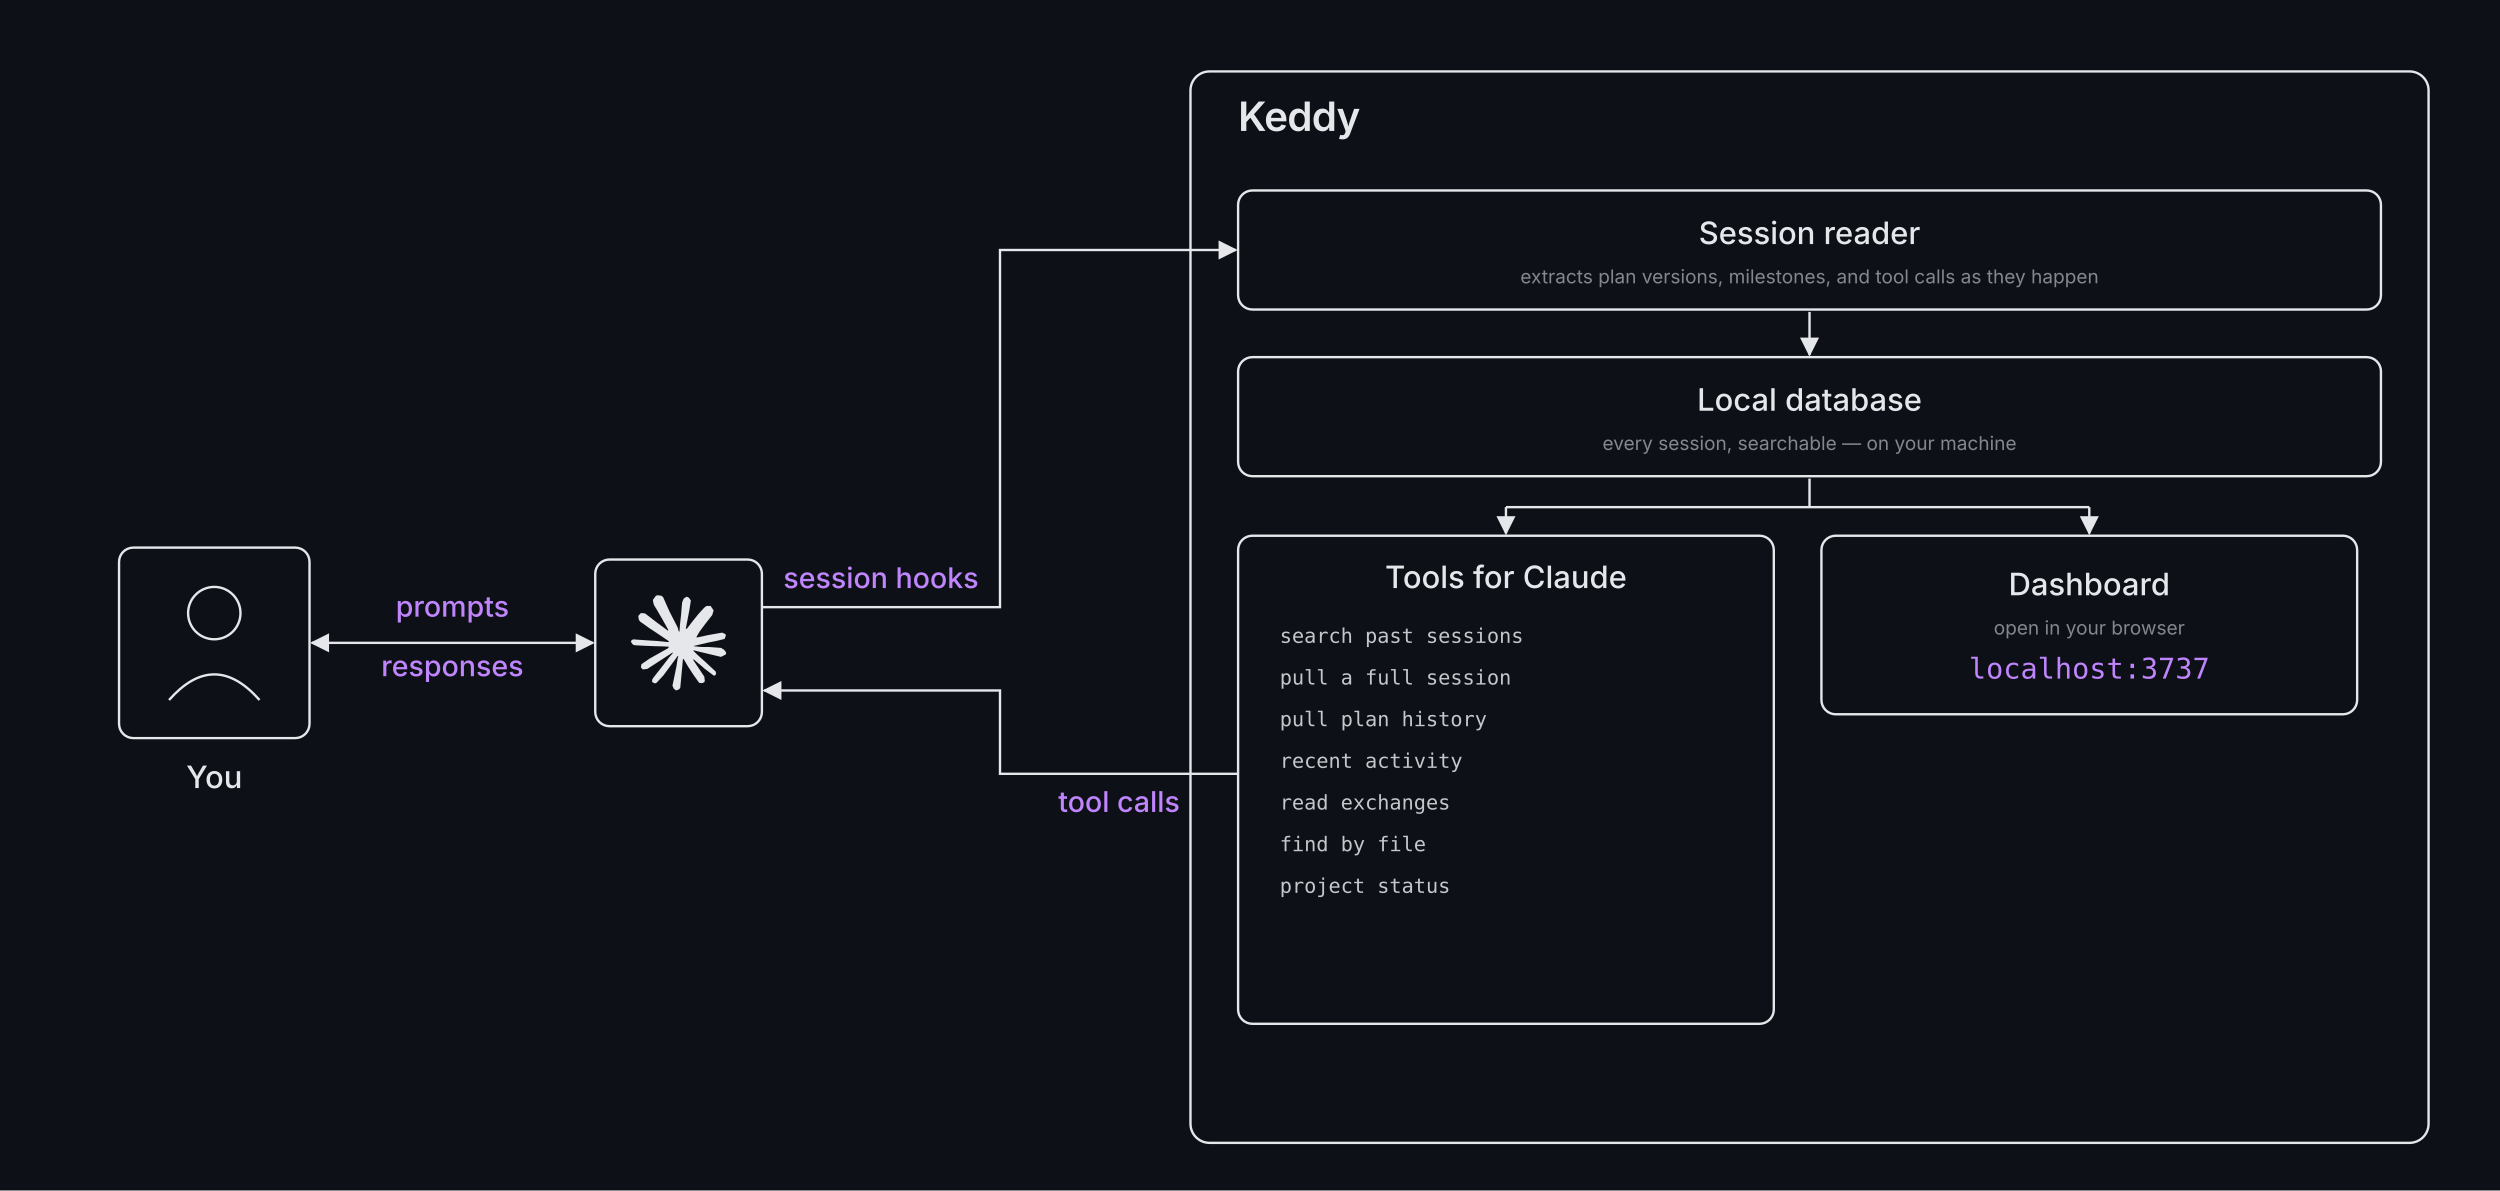
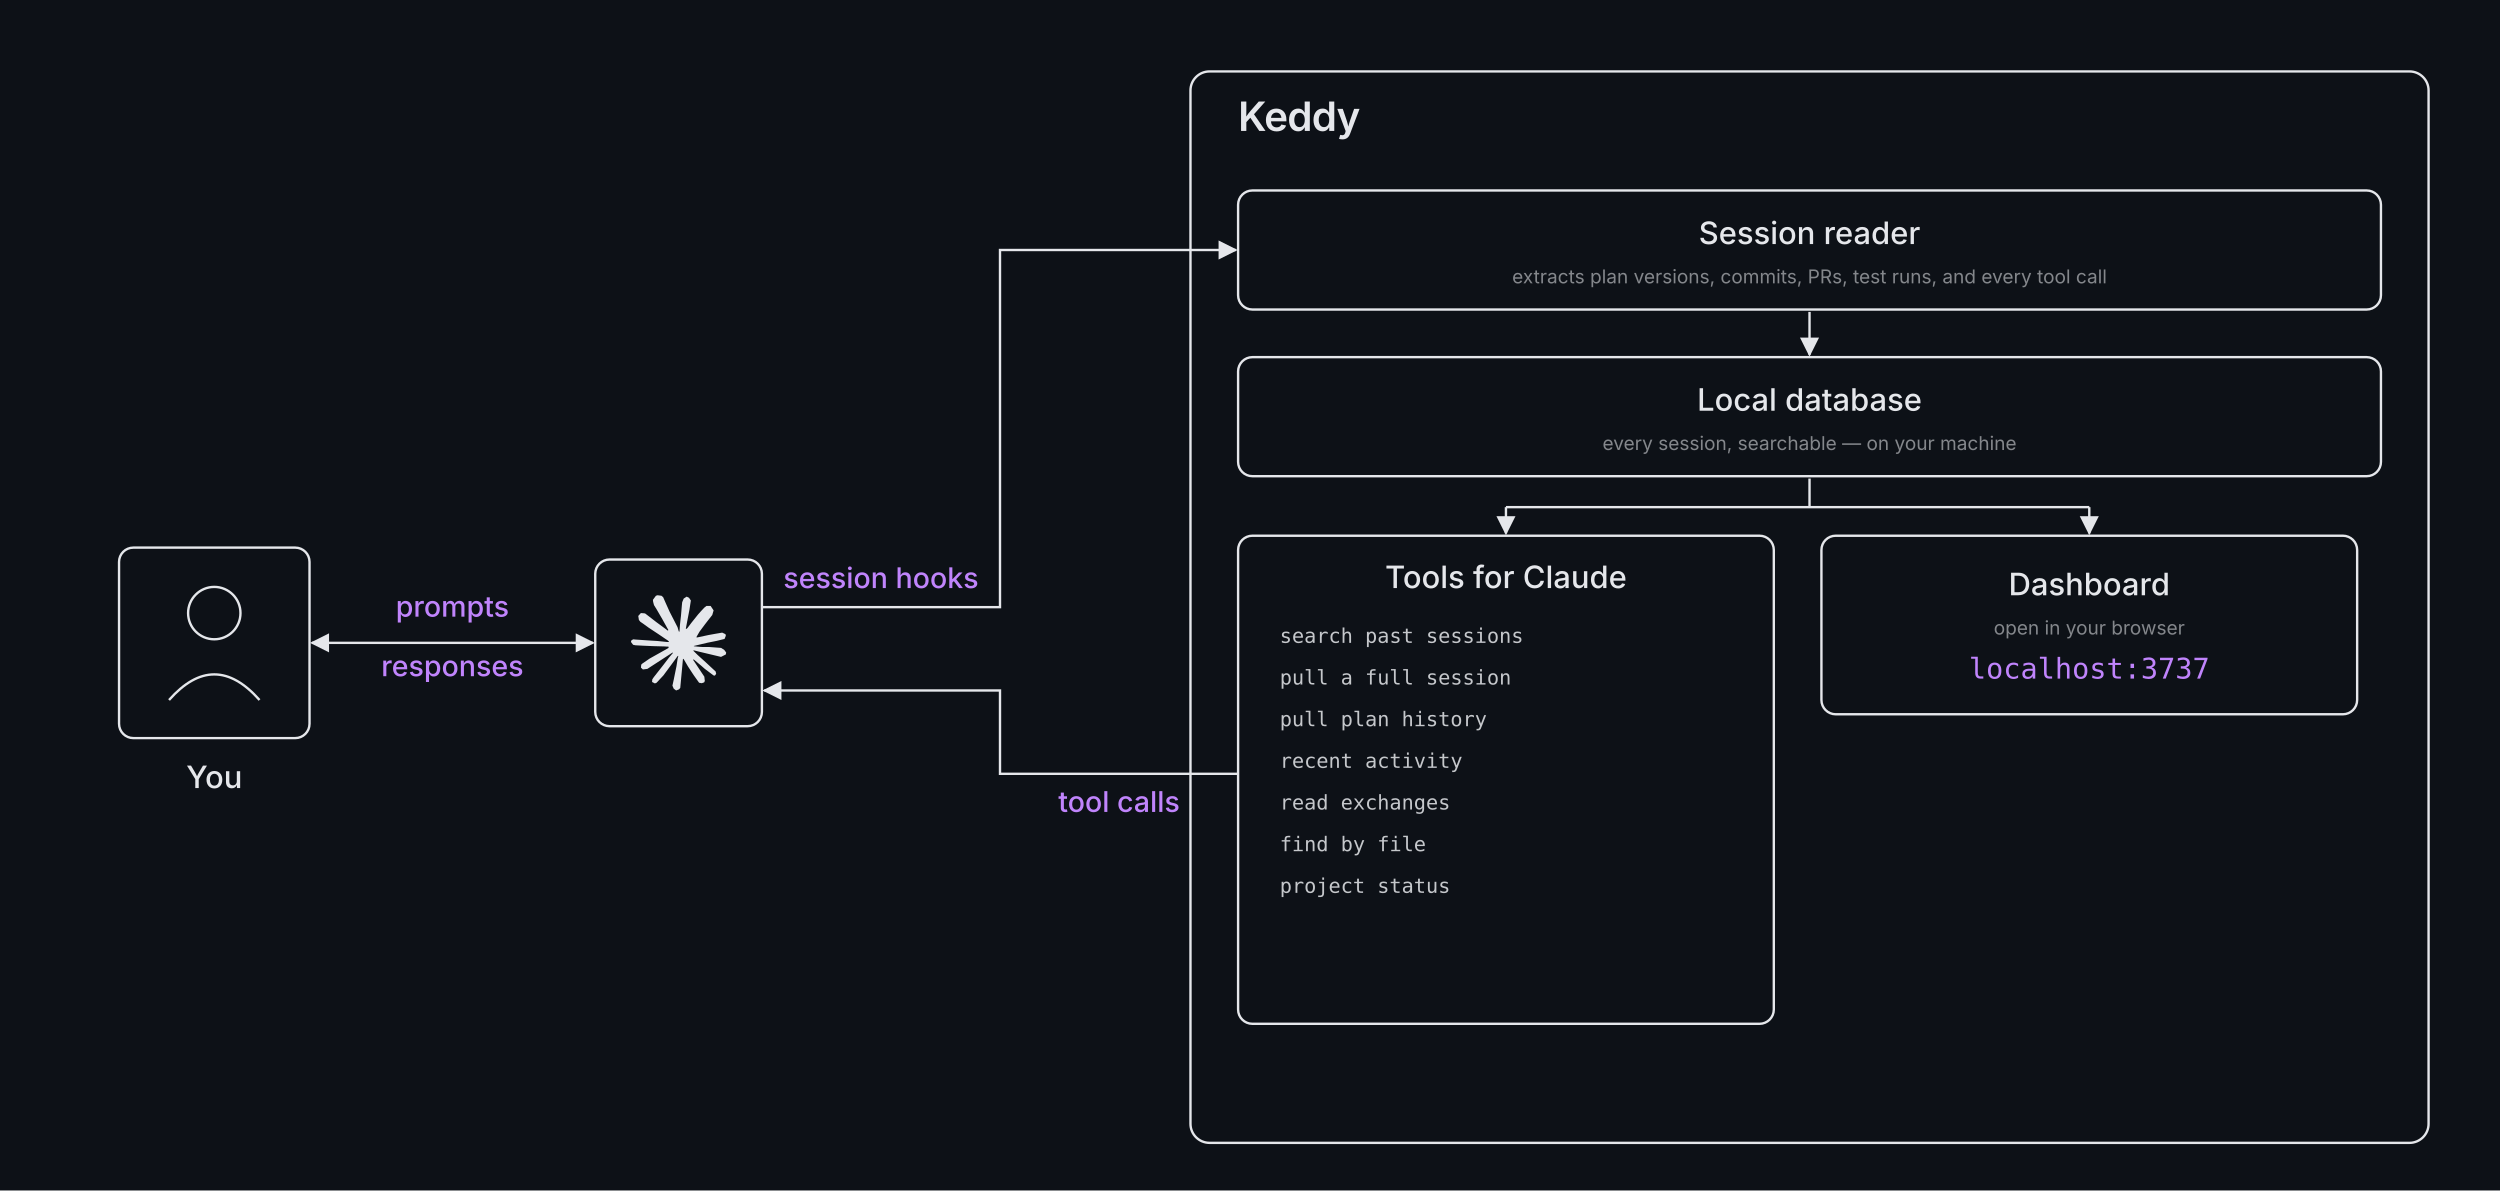
<svg xmlns="http://www.w3.org/2000/svg" viewBox="0 0 2100 1000" role="img" aria-label="Keddy architecture: You interact with Claude Code; Claude Code sends session hooks to Keddy's session reader, which writes to a local database. The database serves both MCP tools that Claude can call, and a dashboard you open in your browser.">
  <defs>
    <style>
      .bg { fill: #0d1117; }
      .box { fill: none; stroke: #e5e7eb; stroke-width: 2; }
      .label { font-family: -apple-system, BlinkMacSystemFont, "Inter", "Helvetica Neue", Arial, sans-serif; fill: #e5e7eb; }
      .label-box { font-size: 26px; font-weight: 500; }
      .label-sub { font-size: 16px; font-weight: 400; opacity: 0.55; }
      .label-title { font-size: 34px; font-weight: 600; letter-spacing: -0.02em; }
      .label-arrow { font-family: -apple-system, BlinkMacSystemFont, "Inter", "Helvetica Neue", Arial, sans-serif; font-size: 24px; font-weight: 500; fill: #c084fc; }
      .tool-list { font-family: ui-monospace, "SF Mono", Menlo, Consolas, monospace; font-size: 17px; fill: #e5e7eb; opacity: 0.85; }
      .arrow { stroke: #e5e7eb; stroke-width: 2; fill: none; }
    </style>
    <marker id="arrowhead" viewBox="0 0 10 10" refX="9" refY="5" markerWidth="8" markerHeight="8" orient="auto-start-reverse">
      <path d="M 0 0 L 10 5 L 0 10 z" fill="#e5e7eb" />
    </marker>
  </defs>
  <rect x="0" y="0" width="2100" height="1000" class="bg" />
  <rect x="100" y="460" width="160" height="160" rx="12" class="box" />
  <circle cx="180" cy="515" r="22" fill="none" stroke="#e5e7eb" stroke-width="2" />
  <path d="M 142 588 Q 180 545 218 588" fill="none" stroke="#e5e7eb" stroke-width="2" />
  <text x="180" y="662" text-anchor="middle" class="label label-box">You</text>
  <line x1="262" y1="540" x2="498" y2="540" class="arrow" marker-end="url(#arrowhead)" marker-start="url(#arrowhead)" />
  <text x="380" y="518" text-anchor="middle" class="label-arrow">prompts</text>
  <text x="380" y="568" text-anchor="middle" class="label-arrow">responses</text>
  <rect x="500" y="470" width="140" height="140" rx="12" class="box" />
  <svg x="530" y="500" width="80" height="80" viewBox="0 0 24 24">
    <path fill="#e5e7eb" d="m4.714 15.956 4.717-2.647.079-.231-.079-.128h-.231l-.789-.049-2.696-.073-2.337-.097-2.265-.121-.571-.121-.534-.704.055-.352.48-.322.686.061 1.518.103 2.277.158 1.651.097 2.447.255h.389l.055-.158-.134-.097-.103-.097L6.973 9.836l-2.55-1.688-1.336-.971-.723-.492-.364-.461-.158-1.008.656-.723.88.061.225.061.892.686 1.906 1.475 2.489 1.834.364.303.146-.103.018-.073-.164-.273-1.354-2.447-1.445-2.489-.643-1.032-.17-.619c-.061-.255-.103-.467-.103-.729L6.287.134 6.7 0l.996.134.419.364.619 1.415 1.002 2.228 1.554 3.03.455.898.243.832.091.255h.158v-.146l.128-1.706.237-2.095.231-2.696.079-.759.376-.911.747-.492.583.279.48.686-.067.443-.285 1.852-.559 2.902-.364 1.943h.212l.243-.243.984-1.305 1.651-2.064.729-.82.85-.905.546-.431h1.032l.759 1.129-.34 1.166-1.062 1.348-.88 1.141-1.263 1.7-.789 1.36.073.109.188-.018 2.853-.607 1.542-.279 1.84-.316.832.389.091.395-.328.807-1.967.486-2.307.461-3.436.814-.043.03.049.061 1.548.146.662.036h1.621l3.018.225.789.522.474.638-.079.486-1.214.619-1.639-.389-3.825-.911-1.311-.328h-.182v.109l1.093 1.069 2.003 1.809 2.507 2.331.128.577-.322.455-.34-.049-2.204-1.657-.85-.747-1.925-1.621h-.128v.17l.443.65 2.344 3.521.121 1.081-.17.352-.607.212-.668-.121-1.372-1.925L14.38 17.959l-1.141-1.943-.14.079-.674 7.255-.316.37-.729.279-.607-.461-.322-.747.322-1.475.389-1.925.316-1.53.285-1.9.17-.631-.012-.043-.14.018-1.433 1.967-2.18 2.945-1.724 1.846-.413.164-.716-.37.067-.662.401-.589 2.386-3.036 1.439-1.882.929-1.087-.006-.158h-.055l-6.338 4.116-1.129.146-.486-.455.061-.747.231-.243 1.906-1.311Z" />
  </svg>
  <path d="M 640 510 L 840 510 L 840 210 L 1038 210" class="arrow" marker-end="url(#arrowhead)" />
  <text x="740" y="494" text-anchor="middle" class="label-arrow">session hooks</text>
  <path d="M 1040 650 L 840 650 L 840 580 L 642 580" class="arrow" marker-end="url(#arrowhead)" />
  <text x="940" y="682" text-anchor="middle" class="label-arrow">tool calls</text>
  <rect x="1000" y="60" width="1040" height="900" rx="16" class="box" />
  <text x="1040" y="110" class="label label-title">Keddy</text>
  <rect x="1040" y="160" width="960" height="100" rx="12" class="box" />
  <text x="1520" y="205" text-anchor="middle" class="label label-box">Session reader</text>
-   <text x="1520" y="238" text-anchor="middle" class="label label-sub">extracts plan versions, milestones, and tool calls as they happen</text>
+   <text x="1520" y="238" text-anchor="middle" class="label label-sub">extracts plan versions, commits, PRs, test runs, and every tool call</text>
  <line x1="1520" y1="262" x2="1520" y2="298" class="arrow" marker-end="url(#arrowhead)" />
  <rect x="1040" y="300" width="960" height="100" rx="12" class="box" />
  <text x="1520" y="345" text-anchor="middle" class="label label-box">Local database</text>
  <text x="1520" y="378" text-anchor="middle" class="label label-sub">every session, searchable — on your machine</text>
  <line x1="1520" y1="402" x2="1520" y2="426" class="arrow" />
  <line x1="1265" y1="426" x2="1755" y2="426" class="arrow" />
  <line x1="1265" y1="426" x2="1265" y2="448" class="arrow" marker-end="url(#arrowhead)" />
  <line x1="1755" y1="426" x2="1755" y2="448" class="arrow" marker-end="url(#arrowhead)" />
  <rect x="1040" y="450" width="450" height="410" rx="12" class="box" />
  <text x="1265" y="494" text-anchor="middle" class="label label-box">Tools for Claude</text>
  <g class="tool-list">
    <text x="1075" y="540">search past sessions</text>
    <text x="1075" y="575">pull a full session</text>
    <text x="1075" y="610">pull plan history</text>
    <text x="1075" y="645">recent activity</text>
    <text x="1075" y="680">read exchanges</text>
    <text x="1075" y="715">find by file</text>
    <text x="1075" y="750">project status</text>
  </g>
  <rect x="1530" y="450" width="450" height="150" rx="12" class="box" />
  <text x="1755" y="500" text-anchor="middle" class="label label-box">Dashboard</text>
  <text x="1755" y="533" text-anchor="middle" class="label label-sub">open in your browser</text>
  <text x="1755" y="570" text-anchor="middle" class="label-arrow" style="font-family: ui-monospace, 'SF Mono', Menlo, Consolas, monospace;">localhost:3737</text>
</svg>
